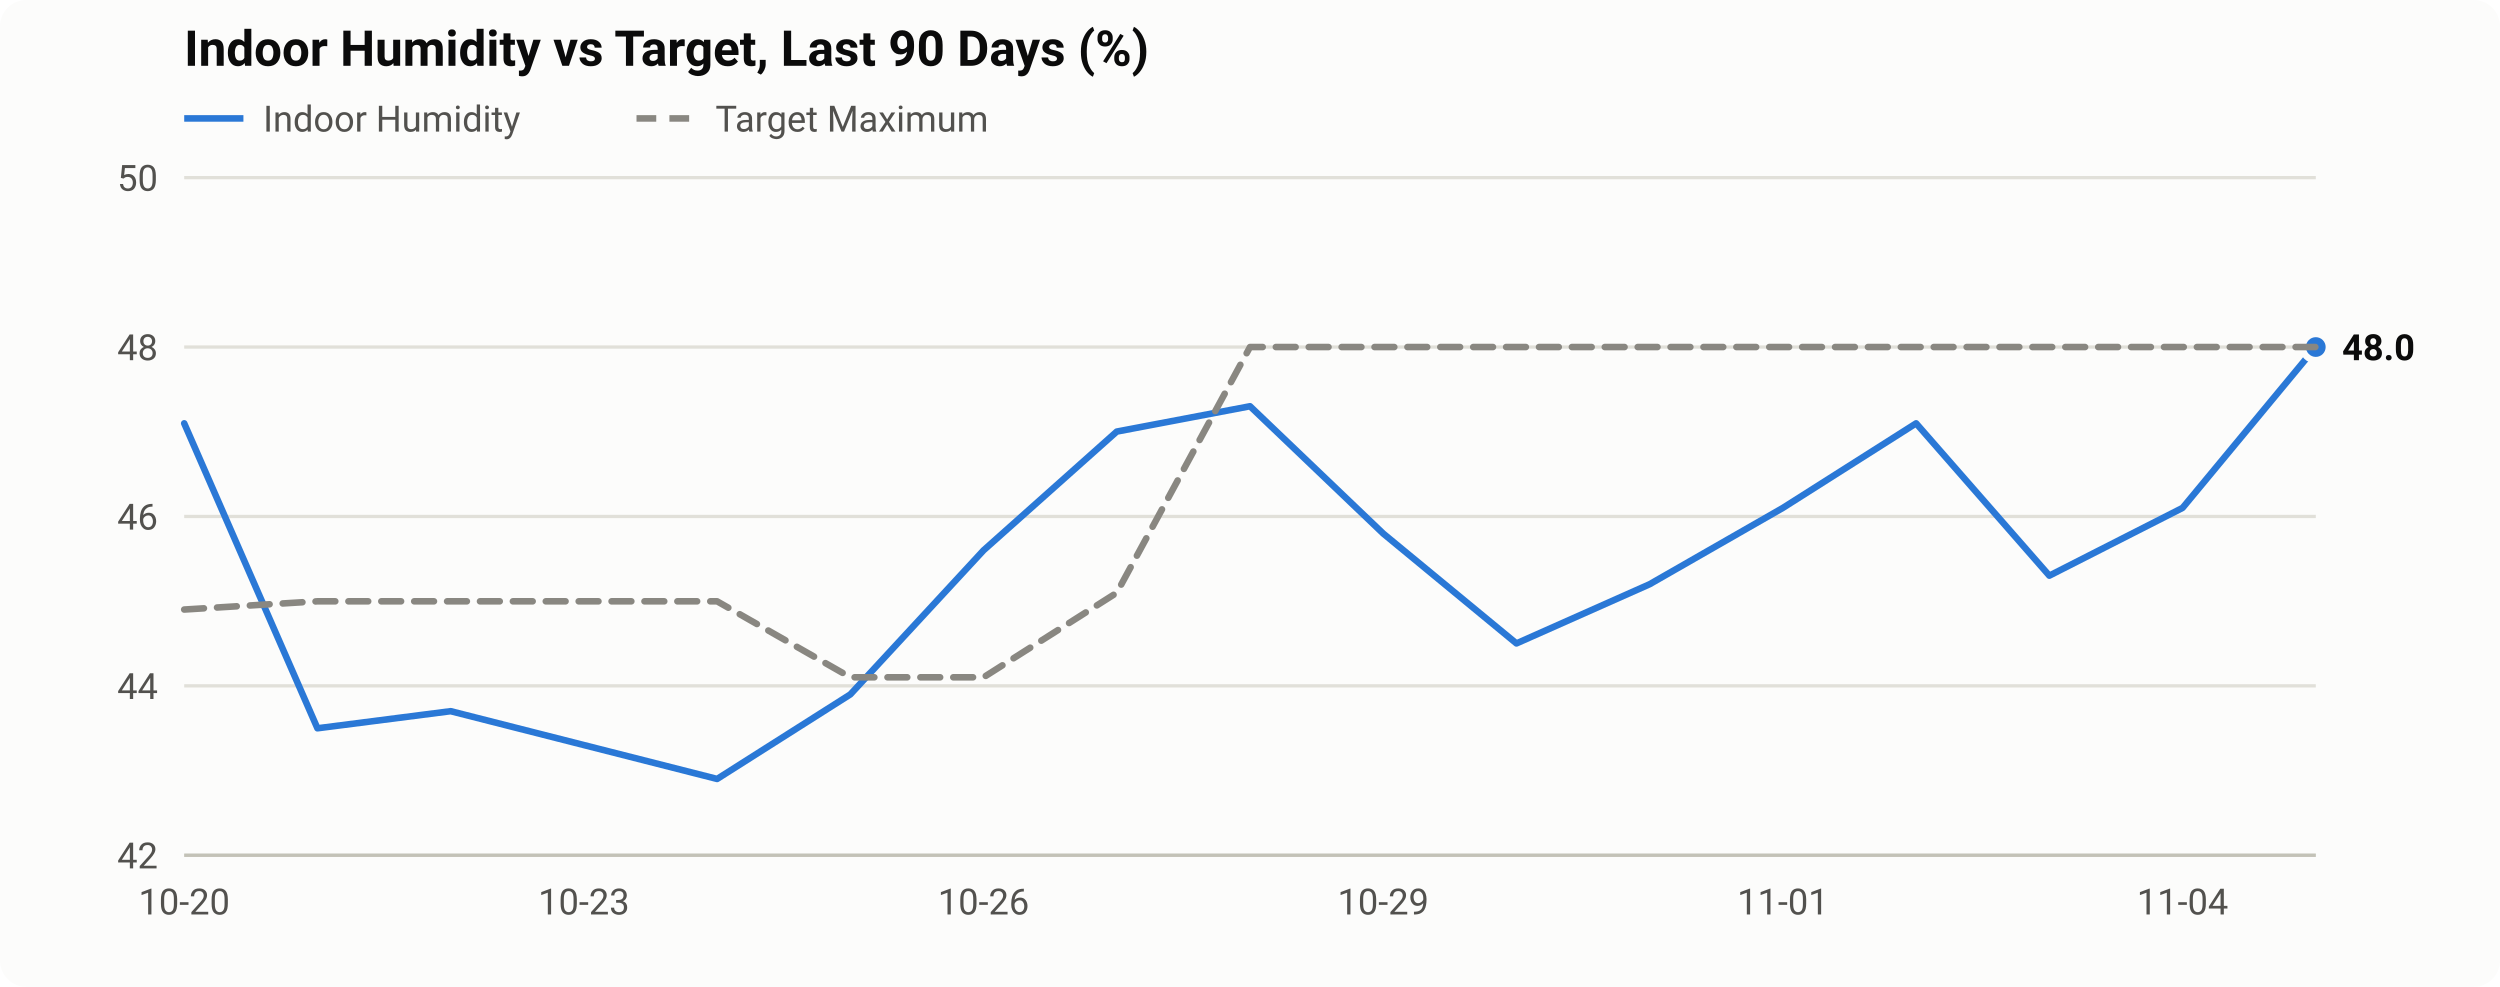
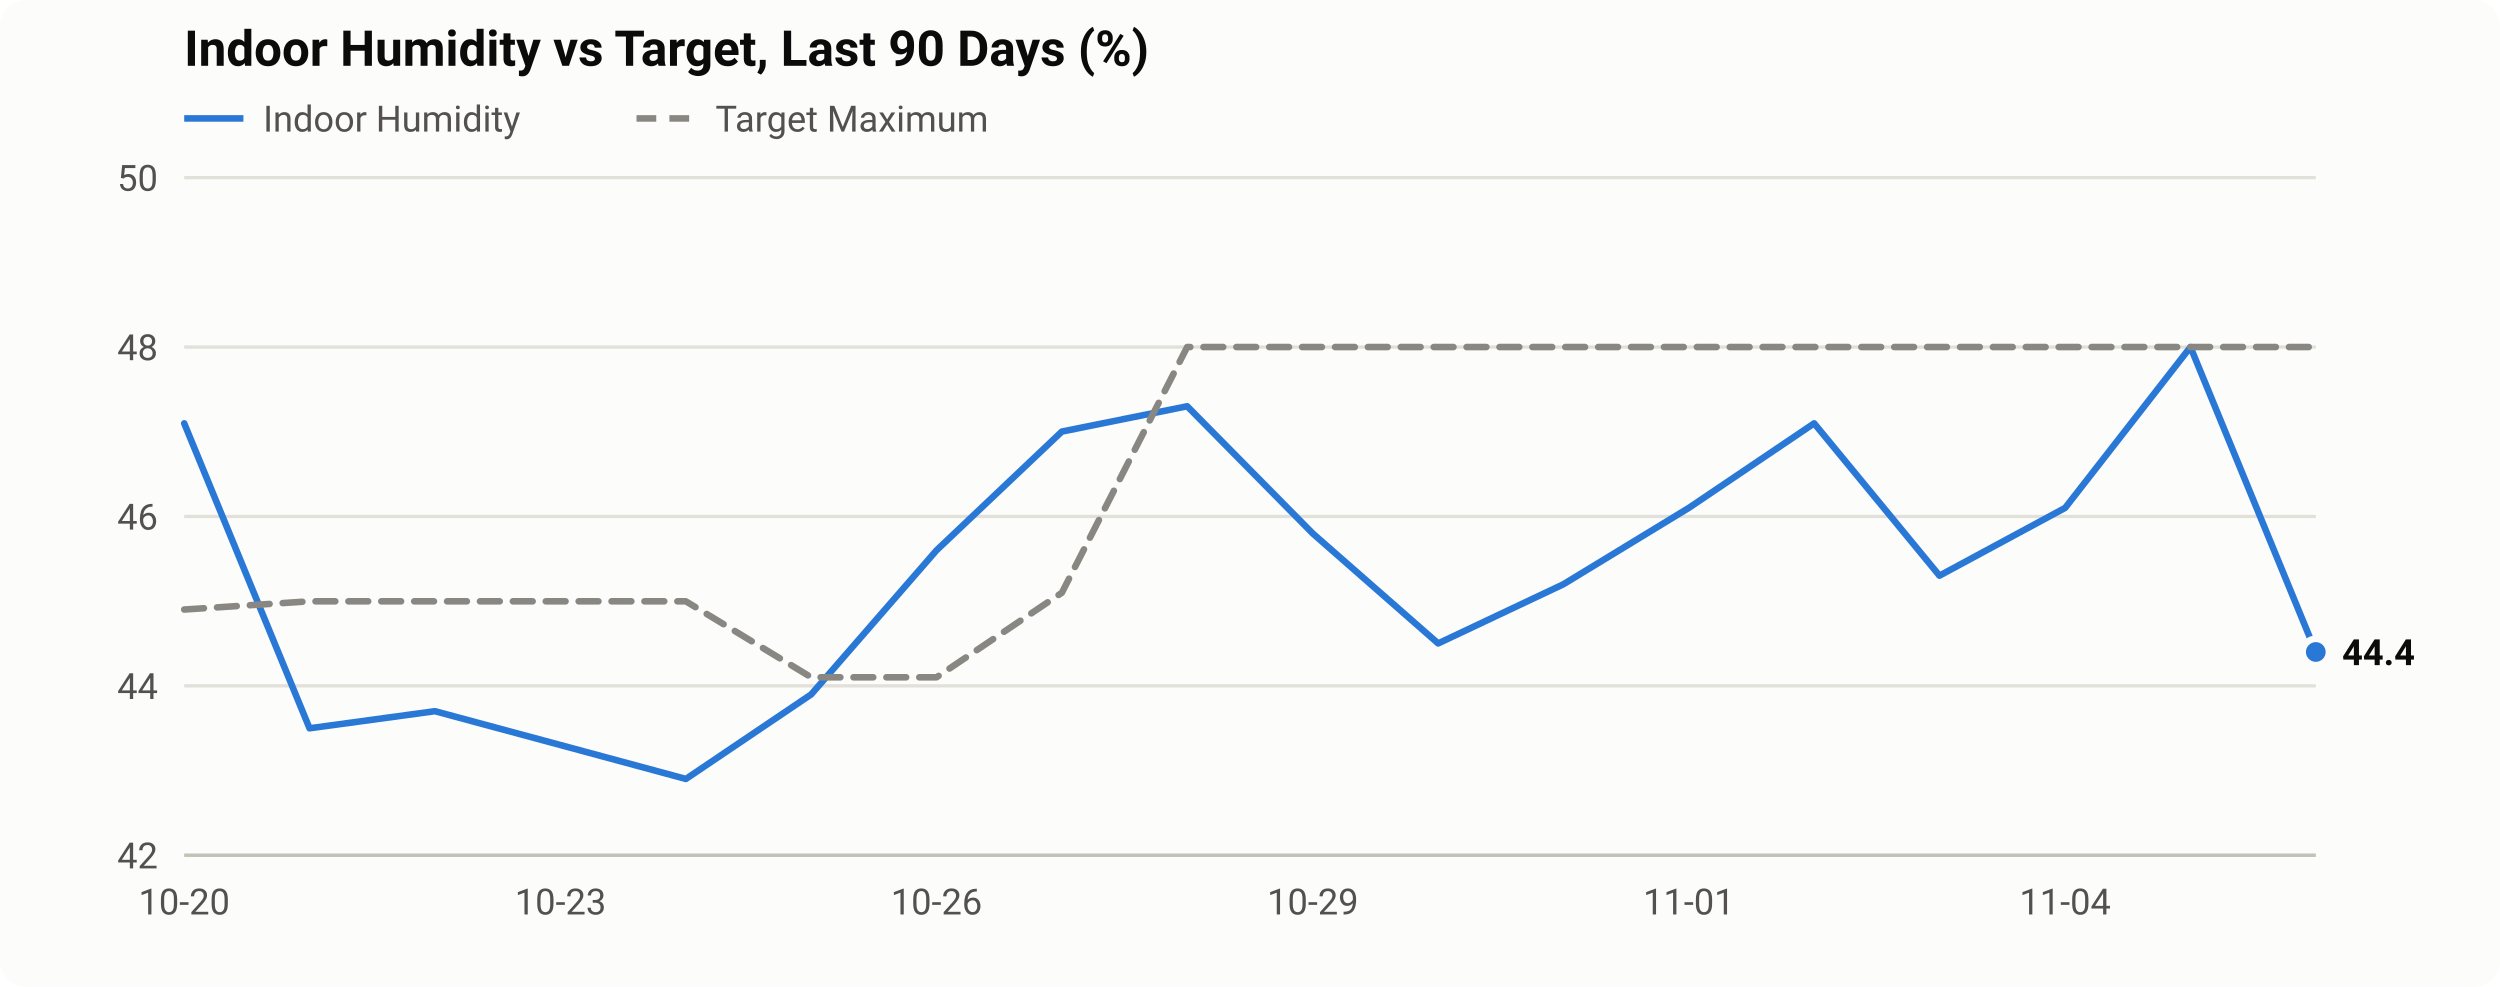
<svg xmlns="http://www.w3.org/2000/svg" viewBox="0 0 760 300" role="img" aria-label="Indoor Humidity vs Target, Last 90 Days (%)" class="chart">
  <style>.chart{font-family:system-ui,-apple-system,'Segoe UI',Roboto,Helvetica,Arial,sans-serif}.chart-title{font-size:15px;font-weight:600;fill:#0b0b0b}.axis,.legend{font-size:11px;fill:#52514e}.value{font-size:11px;fill:#0b0b0b;font-weight:600}.grid{stroke:#e1e0d9;stroke-width:1}.baseline{stroke:#c3c2b7;stroke-width:1}.line{stroke-width:2;stroke-linejoin:round;stroke-linecap:round}.ref{stroke:#898781}.dot{stroke:#fcfcfb;stroke-width:2}.hit{fill:transparent}.s1{stroke:#2a78d6}.f1{fill:#2a78d6}.s2{stroke:#eb6834}.f2{fill:#eb6834}.s3{stroke:#1baf7a}.f3{fill:#1baf7a}.s4{stroke:#eda100}.f4{fill:#eda100}.s5{stroke:#e87ba4}.f5{fill:#e87ba4}.s6{stroke:#008300}.f6{fill:#008300}.s7{stroke:#6250d6}.f7{fill:#6250d6}.s8{stroke:#e34948}.f8{fill:#e34948}</style>
  <rect width="760" height="300" rx="8" fill="#fcfcfb" />
  <text x="56" y="20" class="chart-title">Indoor Humidity vs Target, Last 90 Days (%)</text>
  <line x1="56" x2="74" y1="36" y2="36" class="s1" stroke-width="2" />
  <text x="80" y="40" class="legend">Indoor Humidity</text>
  <line x1="193.5" x2="211.5" y1="36" y2="36" class="ref" stroke-width="2" stroke-dasharray="6 4" />
  <text x="217.5" y="40" class="legend">Target Maximum</text>
  <line x1="56" x2="704" y1="260.0" y2="260.0" class="grid" />
  <text x="48" y="264.0" class="axis" text-anchor="end">42</text>
  <line x1="56" x2="704" y1="208.5" y2="208.5" class="grid" />
  <text x="48" y="212.5" class="axis" text-anchor="end">44</text>
  <line x1="56" x2="704" y1="157.0" y2="157.0" class="grid" />
  <text x="48" y="161.0" class="axis" text-anchor="end">46</text>
  <line x1="56" x2="704" y1="105.5" y2="105.5" class="grid" />
  <text x="48" y="109.5" class="axis" text-anchor="end">48</text>
  <line x1="56" x2="704" y1="54.0" y2="54.0" class="grid" />
  <text x="48" y="58.0" class="axis" text-anchor="end">50</text>
  <line x1="56" x2="704" y1="260.0" y2="260.0" class="baseline" />
  <text x="56.0" y="278" class="axis" text-anchor="middle">10-20</text>
-   <text x="177.5" y="278" class="axis" text-anchor="middle">10-23</text>
-   <text x="299.0" y="278" class="axis" text-anchor="middle">10-26</text>
-   <text x="420.5" y="278" class="axis" text-anchor="middle">10-29</text>
-   <text x="542.0" y="278" class="axis" text-anchor="middle">11-01</text>
-   <text x="663.5" y="278" class="axis" text-anchor="middle">11-04</text>
-   <polyline points="56.0,128.7 96.5,221.4 137.0,216.2 177.5,226.5 218.0,236.8 258.5,211.1 299.0,167.3 339.5,131.2 380.0,123.5 420.5,162.2 461.0,195.6 501.5,177.6 542.0,154.4 582.5,128.7 623.0,175.0 663.5,154.4 704.0,105.5" fill="none" class="s1 line" />
-   <circle cx="704.0" cy="105.5" r="4" class="f1 dot" />
-   <text x="712.0" y="109.5" class="value">48.0</text>
-   <polyline points="56.0,185.3 96.5,182.8 137.0,182.8 177.5,182.8 218.0,182.8 258.5,205.9 299.0,205.9 339.5,180.2 380.0,105.5 420.5,105.5 461.0,105.5 501.5,105.5 542.0,105.5 582.5,105.5 623.0,105.5 663.5,105.5 704.0,105.5" fill="none" class="ref line" stroke-dasharray="6 4" />
+   <text x="170.4" y="278" class="axis" text-anchor="middle">10-23</text>
+   <text x="284.7" y="278" class="axis" text-anchor="middle">10-26</text>
+   <text x="399.1" y="278" class="axis" text-anchor="middle">10-29</text>
+   <text x="513.4" y="278" class="axis" text-anchor="middle">11-01</text>
+   <text x="627.8" y="278" class="axis" text-anchor="middle">11-04</text>
+   <polyline points="56.0,128.7 94.1,221.4 132.2,216.2 170.4,226.5 208.5,236.8 246.6,211.1 284.7,167.3 322.8,131.2 360.9,123.5 399.1,162.2 437.2,195.6 475.3,177.6 513.4,154.4 551.5,128.7 589.6,175.0 627.8,154.4 665.9,105.5 704.0,198.2" fill="none" class="s1 line" />
+   <circle cx="704.0" cy="198.2" r="4" class="f1 dot" />
+   <text x="712.0" y="202.2" class="value">44.4</text>
+   <polyline points="56.0,185.3 94.1,182.8 132.2,182.8 170.4,182.8 208.5,182.8 246.6,205.9 284.7,205.9 322.8,180.2 360.9,105.5 399.1,105.5 437.2,105.5 475.3,105.5 513.4,105.5 551.5,105.5 589.6,105.5 627.8,105.5 665.9,105.5 704.0,105.5" fill="none" class="ref line" stroke-dasharray="6 4" />
</svg>
